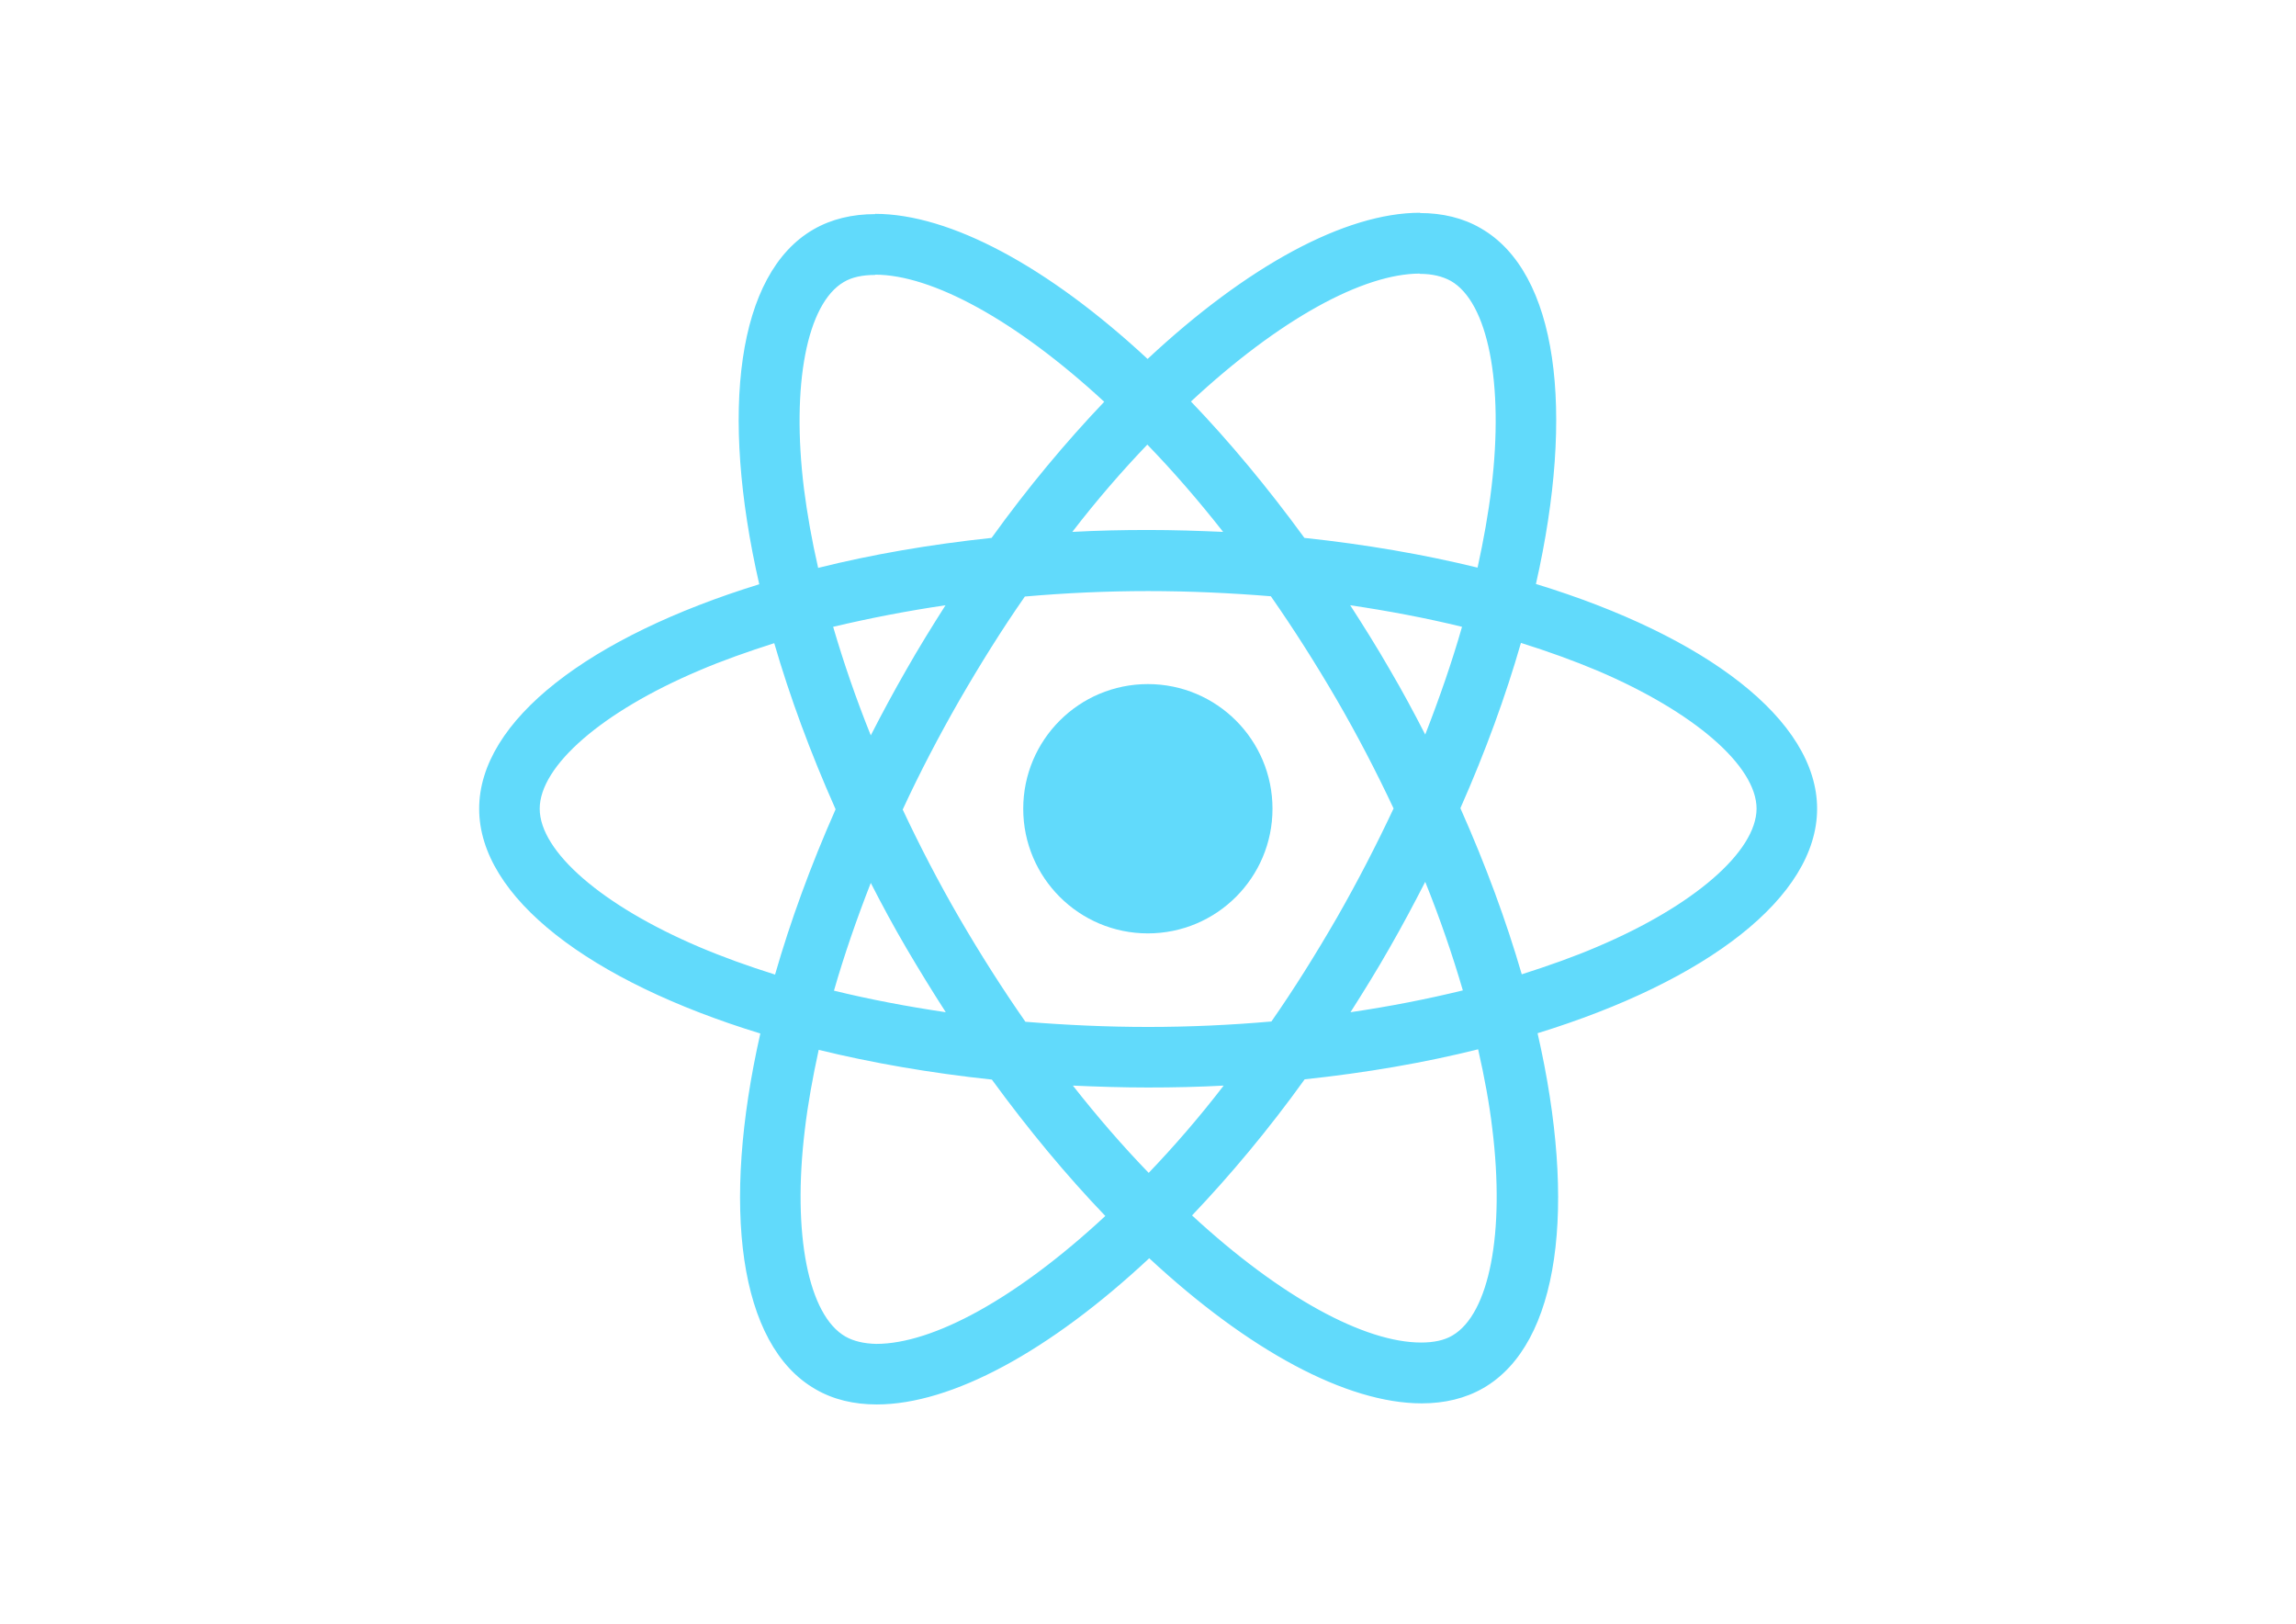
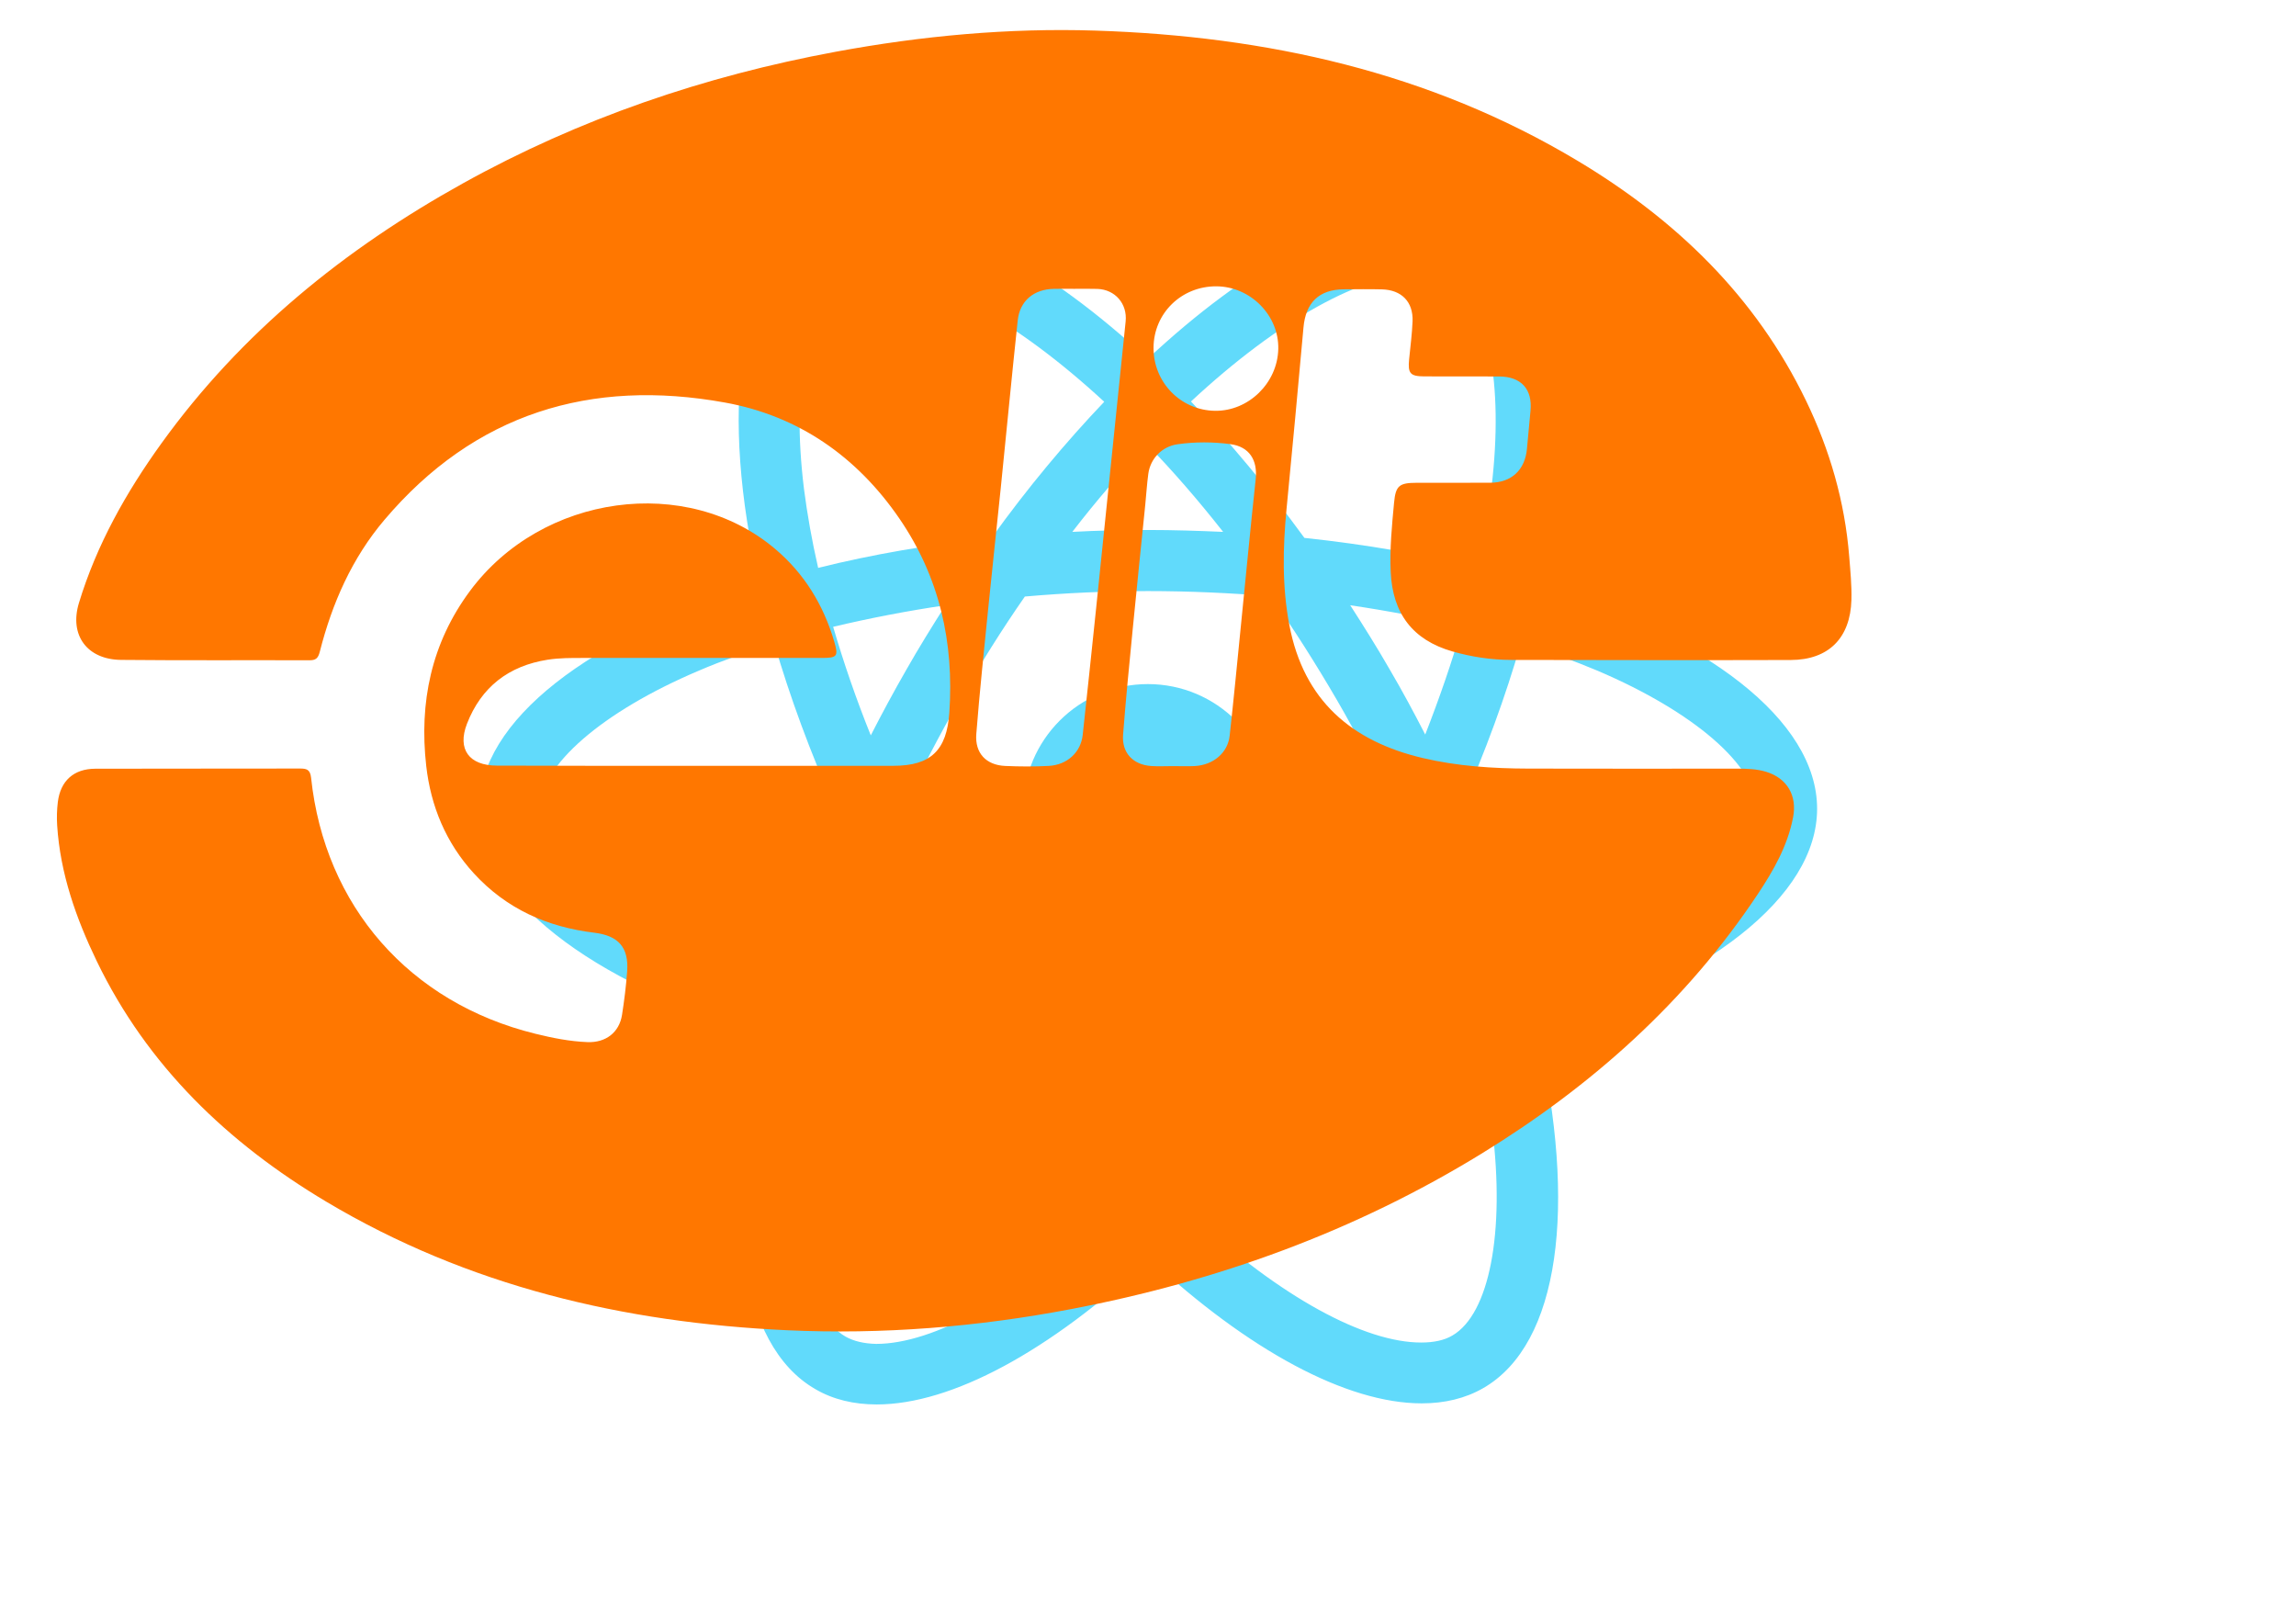
<svg xmlns="http://www.w3.org/2000/svg" viewBox="0 0 841.9 595.3">
  <g fill="#61DAFB">
    <path d="M666.3 296.5c0-32.5-40.7-63.3-103.1-82.4 14.4-63.6 8-114.2-20.2-130.4-6.5-3.8-14.1-5.6-22.4-5.6v22.3c4.6 0 8.3.9 11.4 2.6 13.6 7.8 19.5 37.5 14.9 75.7-1.1 9.4-2.9 19.3-5.1 29.4-19.6-4.8-41-8.5-63.5-10.9-13.5-18.5-27.5-35.3-41.6-50 32.6-30.3 63.2-46.9 84-46.9V78c-27.5 0-63.5 19.6-99.9 53.6-36.4-33.8-72.4-53.2-99.9-53.2v22.3c20.7 0 51.4 16.5 84 46.6-14 14.7-28 31.4-41.3 49.9-22.6 2.4-44 6.1-63.6 11-2.3-10-4-19.7-5.2-29-4.7-38.2 1.1-67.9 14.6-75.8 3-1.8 6.9-2.6 11.5-2.6V78.5c-8.4 0-16 1.8-22.6 5.6-28.1 16.2-34.4 66.7-19.9 130.1-62.2 19.2-102.7 49.9-102.7 82.3 0 32.5 40.7 63.3 103.1 82.4-14.4 63.6-8 114.2 20.2 130.4 6.5 3.8 14.1 5.6 22.5 5.6 27.5 0 63.5-19.6 99.9-53.6 36.4 33.8 72.4 53.2 99.9 53.2 8.4 0 16-1.8 22.6-5.6 28.1-16.2 34.4-66.7 19.9-130.1 62-19.1 102.5-49.9 102.5-82.3zm-130.2-66.7c-3.7 12.9-8.3 26.2-13.5 39.5-4.1-8-8.4-16-13.1-24-4.6-8-9.5-15.8-14.4-23.4 14.2 2.1 27.9 4.7 41 7.9zm-45.8 106.5c-7.8 13.5-15.8 26.3-24.1 38.2-14.9 1.3-30 2-45.2 2-15.1 0-30.2-.7-45-1.9-8.3-11.9-16.4-24.6-24.2-38-7.6-13.1-14.5-26.4-20.8-39.8 6.2-13.4 13.2-26.8 20.7-39.9 7.8-13.5 15.8-26.3 24.1-38.2 14.9-1.3 30-2 45.2-2 15.1 0 30.2.7 45 1.9 8.3 11.9 16.4 24.6 24.2 38 7.6 13.1 14.5 26.4 20.8 39.8-6.3 13.4-13.2 26.8-20.7 39.9zm32.3-13c5.4 13.4 10 26.8 13.8 39.8-13.1 3.2-26.9 5.9-41.2 8 4.9-7.7 9.8-15.6 14.4-23.7 4.6-8 8.9-16.1 13-24.1zM421.2 430c-9.3-9.6-18.6-20.3-27.8-32 9 .4 18.2.7 27.5.7 9.4 0 18.7-.2 27.8-.7-9 11.7-18.3 22.4-27.5 32zm-74.4-58.9c-14.2-2.1-27.9-4.7-41-7.9 3.7-12.9 8.3-26.2 13.5-39.5 4.1 8 8.4 16 13.1 24 4.7 8 9.5 15.8 14.4 23.4zM420.7 163c9.3 9.6 18.6 20.3 27.8 32-9-.4-18.2-.7-27.5-.7-9.4 0-18.7.2-27.8.7 9-11.7 18.3-22.4 27.5-32zm-74 58.9c-4.9 7.7-9.8 15.6-14.4 23.7-4.6 8-8.9 16-13 24-5.4-13.4-10-26.8-13.8-39.8 13.1-3.1 26.9-5.8 41.2-7.9zm-90.5 125.2c-35.4-15.1-58.3-34.9-58.3-50.6 0-15.7 22.9-35.6 58.3-50.6 8.6-3.7 18-7 27.7-10.1 5.7 19.6 13.2 40 22.5 60.9-9.2 20.8-16.6 41.1-22.2 60.6-9.9-3.1-19.3-6.5-28-10.2zM310 490c-13.6-7.8-19.5-37.5-14.9-75.7 1.1-9.4 2.9-19.3 5.1-29.4 19.6 4.8 41 8.5 63.5 10.9 13.5 18.5 27.5 35.3 41.6 50-32.6 30.3-63.2 46.9-84 46.9-4.5-.1-8.3-1-11.3-2.7zm237.2-76.2c4.7 38.2-1.1 67.9-14.6 75.8-3 1.8-6.9 2.6-11.5 2.6-20.7 0-51.4-16.5-84-46.6 14-14.7 28-31.4 41.3-49.9 22.6-2.4 44-6.1 63.6-11 2.3 10.1 4.1 19.8 5.2 29.1zm38.5-66.7c-8.6 3.7-18 7-27.7 10.1-5.7-19.6-13.2-40-22.5-60.9 9.2-20.8 16.6-41.1 22.2-60.6 9.9 3.1 19.3 6.5 28.1 10.2 35.4 15.1 58.3 34.9 58.3 50.6-.1 15.7-23 35.6-58.4 50.6zM320.8 78.4z" />
    <circle cx="420.9" cy="296.5" r="45.7" />
-     <path d="M520.5 78.1z" />
+     <path fill="#ff7700" d="M255.63 280.76c23.99 0 47.98.01 71.98 0 13.72-.01 19.54-5.7 20.49-19.42 1.78-25.82-3.6-49.78-18.34-71.27-15.57-22.69-36.97-37.6-63.89-42.48-49.31-8.95-91.85 4-124.91 43-11.9 14.04-19.18 30.58-23.69 48.32-.64 2.52-1.51 3.17-3.9 3.16-22.99-.08-45.99.09-68.98-.14-12.38-.12-19.05-8.99-15.45-20.86 6.48-21.32 17.29-40.54 30.25-58.52 29.24-40.57 67.13-71.23 110.57-95.34 42.83-23.77 88.58-39.34 136.69-48.24 31.51-5.83 63.28-8.78 95.29-7.75 62.62 2.02 122.37 15.17 176.76 47.74 35.98 21.55 65.24 49.66 83.72 87.9 8.73 18.06 14.25 37.06 15.85 57.16.42 5.31.96 10.61.81 15.93-.39 13.94-8.35 21.98-22.25 22.02-34.16.1-68.31.03-102.47-.03-7.33-.01-14.57-1.1-21.61-3.12-14.53-4.17-21.92-13.92-22.61-29.15-.39-8.52.45-16.97 1.24-25.41.59-6.26 1.93-7.24 8.29-7.26 9-.03 17.99.03 26.99-.02 7.77-.04 12.73-4.67 13.44-12.42.43-4.63.84-9.27 1.3-13.9.79-7.95-3.39-12.6-11.5-12.64-9.16-.05-18.33.02-27.49-.03-5.14-.03-6.02-1.11-5.51-6.28.46-4.63 1.07-9.26 1.26-13.91.28-7.12-4.02-11.53-11.22-11.71-4.66-.12-9.33-.05-14-.02-9.09.06-13.97 4.89-14.78 14-1.97 22.19-4.08 44.36-6.21 66.53-1.38 14.29-1.66 28.5 1.06 42.71 5.26 27.42 22.68 42.44 48.93 48.61 12.69 2.99 25.62 3.82 38.6 3.86 25.49.07 50.98.03 76.48.02 3.67 0 7.32.08 10.87 1.18 7.63 2.37 11.32 8.71 9.81 16.62-2.01 10.52-7.19 19.55-13.01 28.29-26.3 39.49-60.84 70.22-101.03 94.93-46.58 28.63-97.07 46.9-150.65 57.11-34.47 6.57-69.26 9.38-104.26 7.76-59.83-2.77-116.92-16.13-168.88-47.11-36.15-21.55-65.64-49.8-84.19-88.2-7.59-15.72-13.39-32.13-14.52-49.8-.18-2.81-.1-5.68.24-8.48.95-7.83 5.83-12.24 13.72-12.27 24.99-.07 49.98-.01 74.98-.07 2.48-.01 3.84.31 4.17 3.38 5 47.09 36.12 82.52 82.22 93.85 6.29 1.55 12.62 2.82 19.13 3.07 6.67.26 11.65-3.5 12.67-10.01.82-5.25 1.48-10.54 1.87-15.84.66-8.89-3.2-13.19-12.07-14.26-17.23-2.08-32.22-8.75-44.12-21.74-10.25-11.19-15.8-24.63-17.48-39.41-2.63-23.23 1.83-44.99 16.05-64.15 26.39-35.58 79.5-42.82 111.91-15.39 10.72 9.07 17.71 20.56 21.65 33.96 1.59 5.41 1.12 6-4.64 6-29.16.02-58.32.02-87.47 0-4.33 0-8.65-.03-12.95.64-14.34 2.25-24.41 10.04-29.63 23.54-3.6 9.32.82 15.26 10.93 15.29 24.5.11 49 .07 73.49.07zM393.9 105.89c-2.5 0-4.99-.04-7.49.01-7.32.14-12.46 4.38-13.23 11.57-2.19 20.47-4.13 40.96-6.22 61.44-1.5 14.7-3.11 29.38-4.59 44.08-1.54 15.36-3.17 30.72-4.38 46.11-.55 7.05 3.62 11.39 10.57 11.71 5.31.24 10.66.27 15.97-.01 6.84-.37 11.8-5.04 12.48-11.37 1.64-15.18 3.26-30.37 4.83-45.56 3.65-35.34 7.28-70.67 10.91-106.01.67-6.49-3.85-11.73-10.38-11.94-2.81-.1-5.64-.02-8.47-.03zm36.21 174.98c2.66 0 5.33.12 7.99-.02 6.79-.38 12.09-4.83 12.79-11.09 1.47-13.2 2.73-26.42 4.05-39.63 1.83-18.17 3.55-36.35 5.5-54.5.75-6.96-2.37-11.88-9.24-12.79-6.43-.86-12.95-.88-19.38.03-5.76.81-10.01 5.26-10.76 10.85-.51 3.78-.74 7.6-1.12 11.4-1.53 15.19-3.12 30.38-4.6 45.58-1.26 12.89-2.54 25.78-3.53 38.69-.51 6.6 3.64 10.99 10.32 11.45 2.65.18 5.32.03 7.98.03zm15.91-175.9c-12.8-.06-22.97 9.87-23.04 22.5-.07 12.69 9.96 22.97 22.54 23.14 12.31.16 22.91-10.2 23.2-22.66.29-12.32-10.19-22.92-22.7-22.98z">
+                   </path>
  </g>
</svg>
